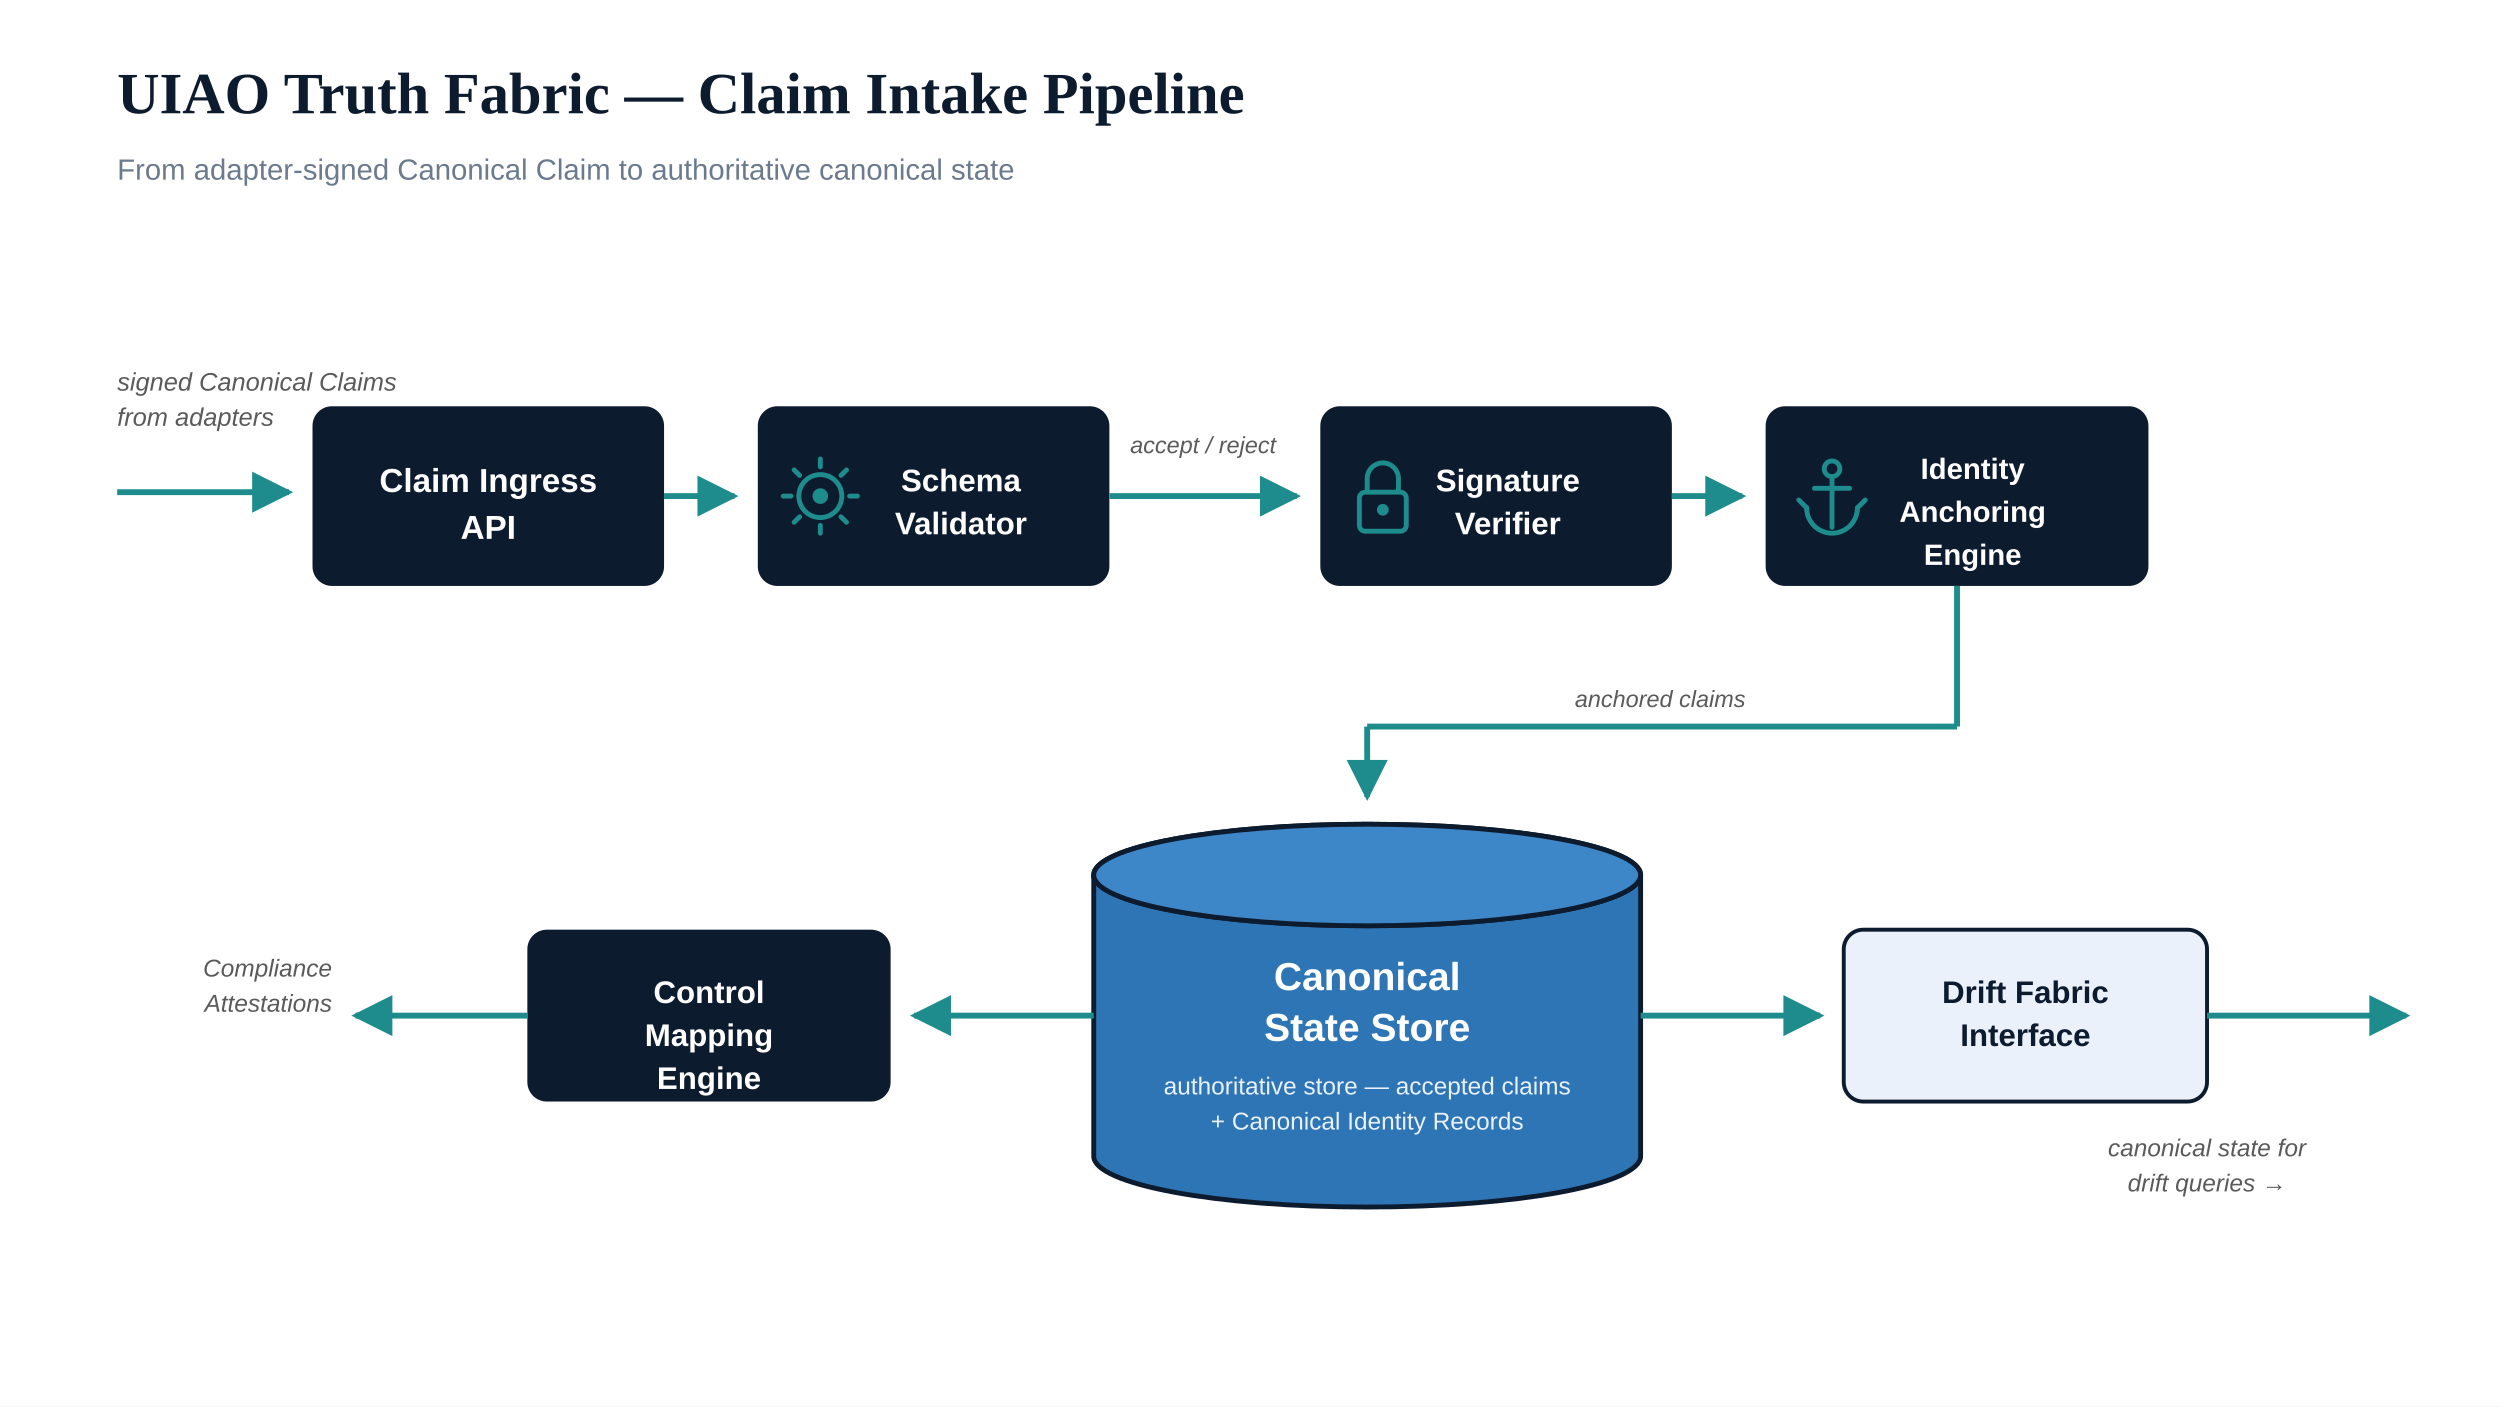
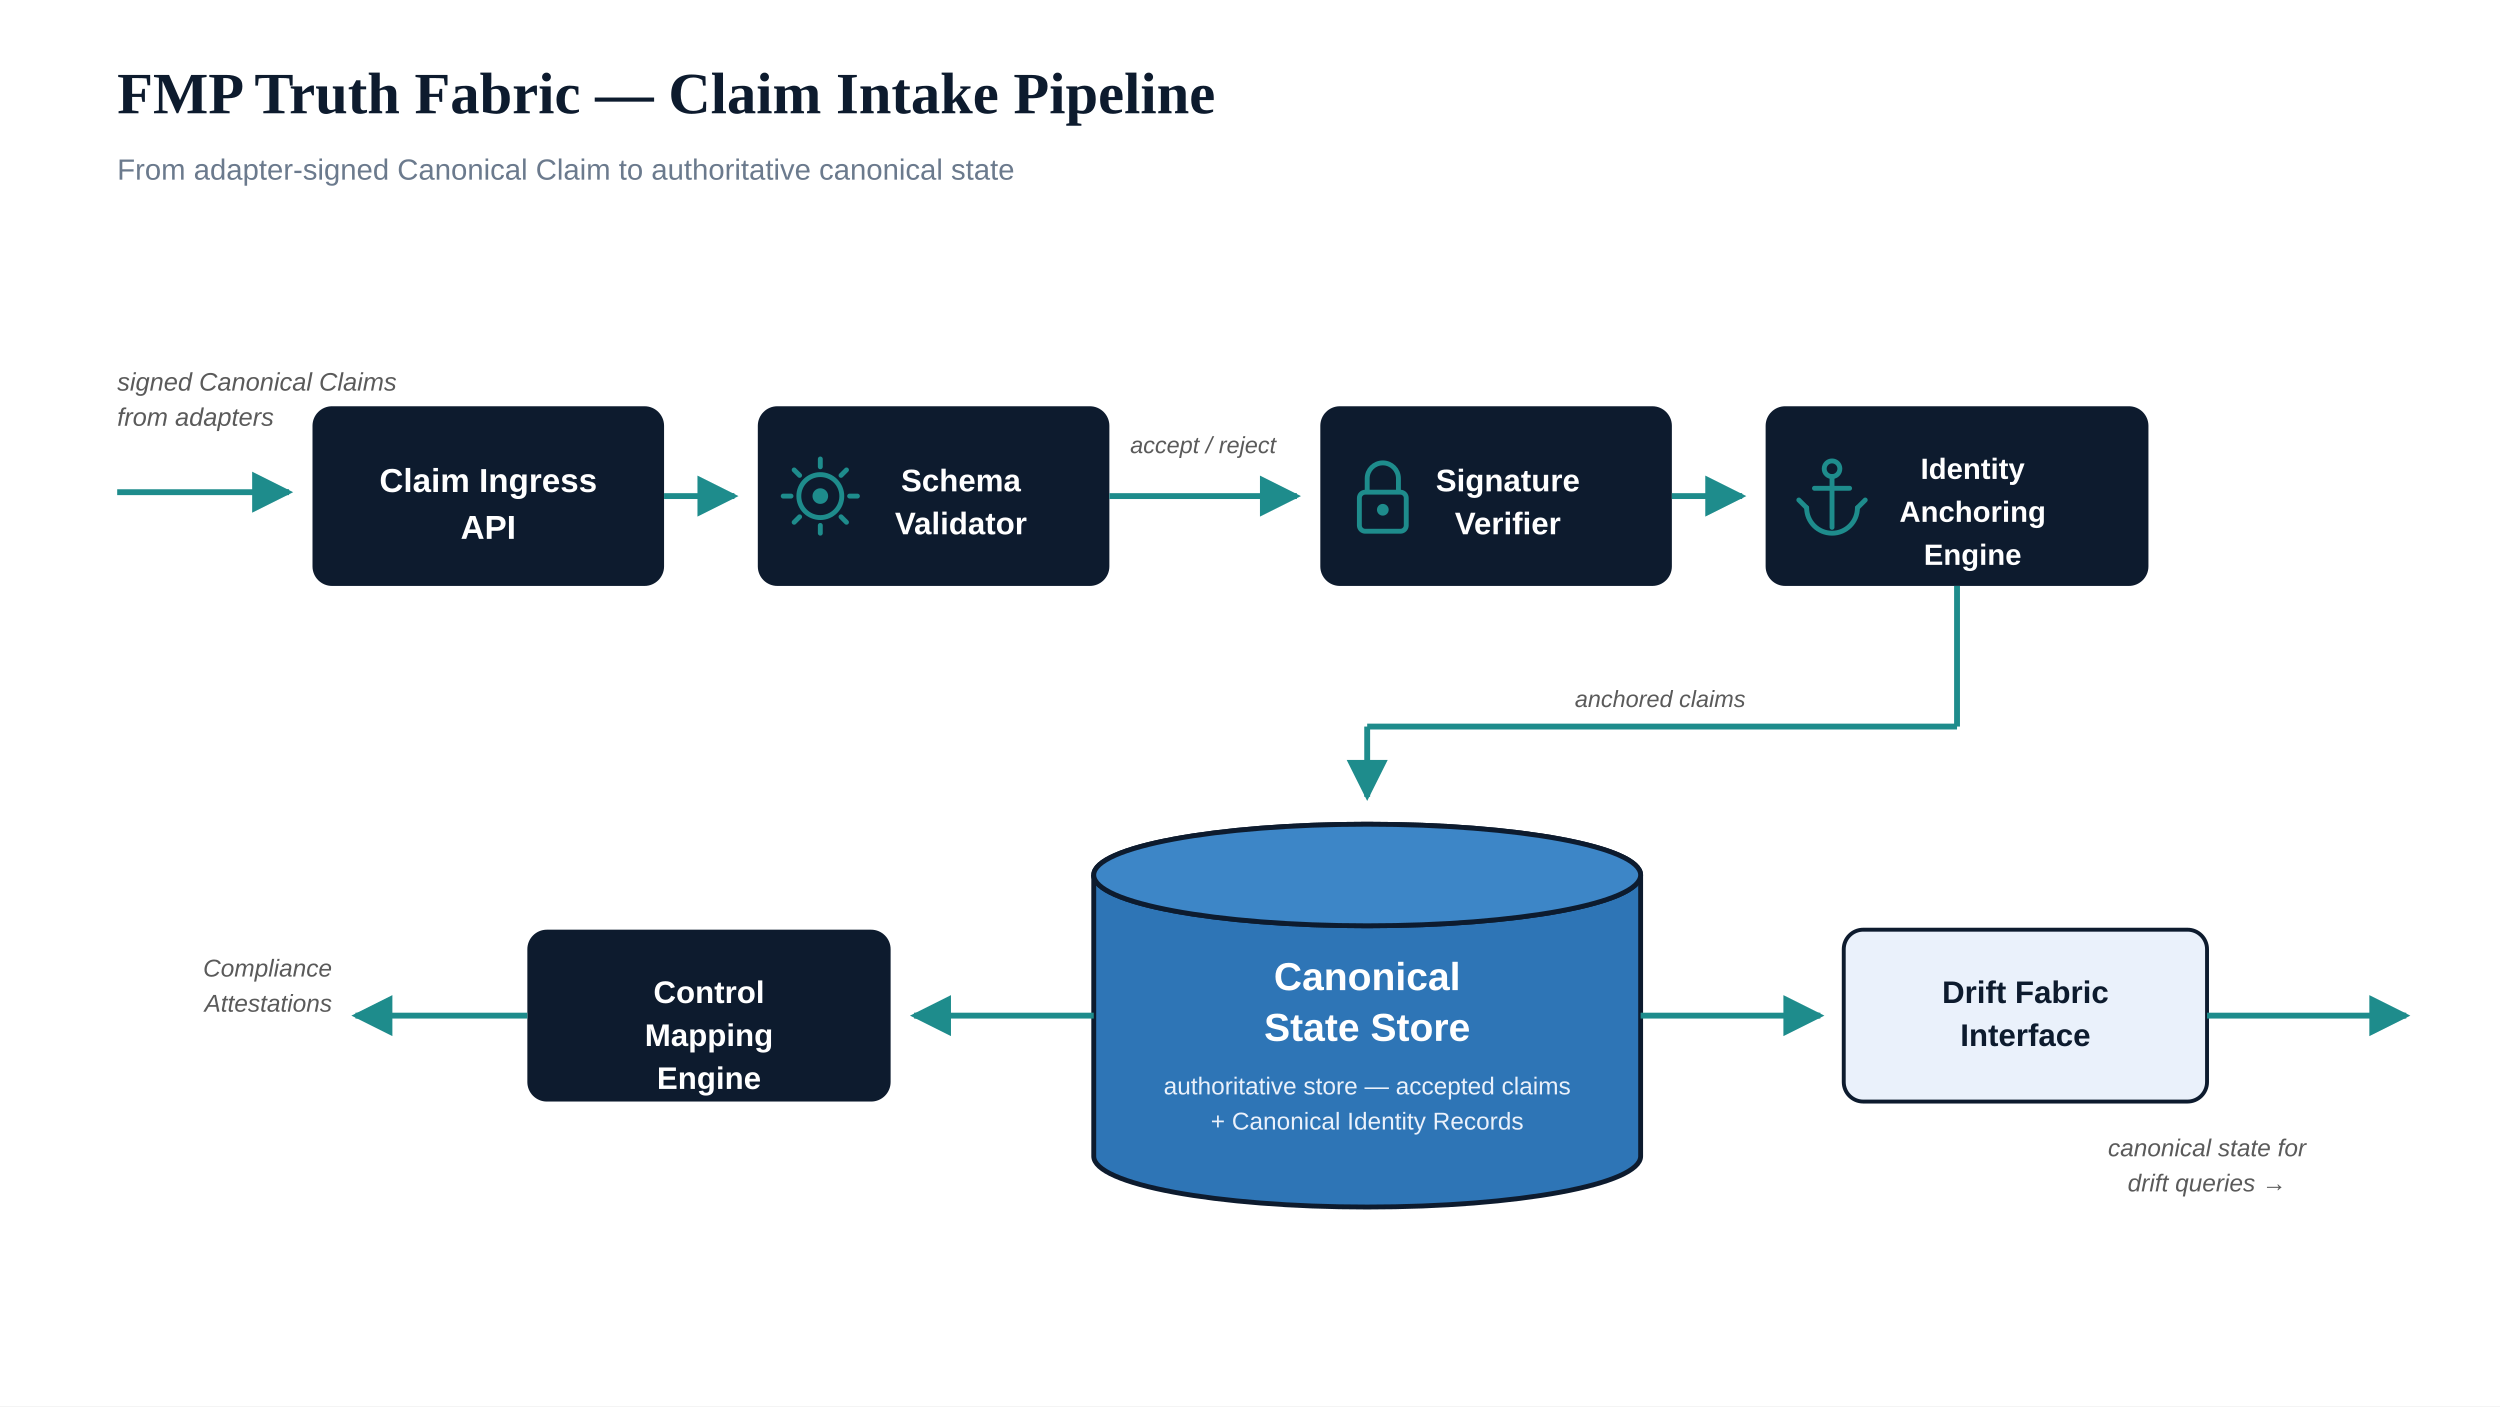
<svg xmlns="http://www.w3.org/2000/svg" viewBox="0 0 1280 720" font-family="Arial, 'Helvetica Neue', Helvetica, sans-serif">
  <rect x="0" y="0" width="1280" height="720" rx="0" fill="#FFFFFF" />
  <defs>
    <marker id="ar-teal" viewBox="0 0 10 10" refX="9" refY="5" markerWidth="7" markerHeight="7" orient="auto-start-reverse">
      <path d="M0,0 L10,5 L0,10 z" fill="#1E8C8C" />
    </marker>
    <marker id="ar-grey" viewBox="0 0 10 10" refX="9" refY="5" markerWidth="7" markerHeight="7" orient="auto-start-reverse">
      <path d="M0,0 L10,5 L0,10 z" fill="#5A5A5A" />
    </marker>
  </defs>
-   <text x="60" y="58" font-family="Georgia, 'Times New Roman', serif" font-size="30" font-weight="bold" fill="#0D1B2E" text-anchor="start">UIAO Truth Fabric — Claim Intake Pipeline</text>
+   <text x="60" y="58" font-family="Georgia, 'Times New Roman', serif" font-size="30" font-weight="bold" fill="#0D1B2E" text-anchor="start">FMP Truth Fabric — Claim Intake Pipeline</text>
  <text x="60" y="92" font-family="Arial, 'Helvetica Neue', Helvetica, sans-serif" font-size="15" fill="#6B7A8D" text-anchor="start">From adapter-signed Canonical Claim to authoritative canonical state</text>
  <text x="60" y="200" font-family="Arial, 'Helvetica Neue', Helvetica, sans-serif" font-size="13" font-style="italic" fill="#5A5A5A" text-anchor="start">signed Canonical Claims</text>
  <text x="60" y="218" font-family="Arial, 'Helvetica Neue', Helvetica, sans-serif" font-size="13" font-style="italic" fill="#5A5A5A" text-anchor="start">from adapters</text>
  <line x1="60" y1="252" x2="148" y2="252" stroke="#1E8C8C" stroke-width="3" marker-end="url(#ar-teal)" />
  <rect x="160" y="208" width="180" height="92" rx="10" fill="#0D1B2E" />
  <text x="250" y="246" font-family="Arial, 'Helvetica Neue', Helvetica, sans-serif" font-size="17" font-weight="bold" fill="#FFFFFF" text-anchor="middle" dominant-baseline="central">Claim Ingress</text>
  <text x="250" y="270" font-family="Arial, 'Helvetica Neue', Helvetica, sans-serif" font-size="17" font-weight="bold" fill="#FFFFFF" text-anchor="middle" dominant-baseline="central">API</text>
  <line x1="340" y1="254" x2="376" y2="254" stroke="#1E8C8C" stroke-width="3" marker-end="url(#ar-teal)" />
  <rect x="388" y="208" width="180" height="92" rx="10" fill="#0D1B2E" />
  <g transform="translate(420,254)">
    <circle cx="0" cy="0" r="11" fill="none" stroke="#1E8C8C" stroke-width="2.5" />
    <circle cx="0" cy="0" r="4" fill="#1E8C8C" />
    <g stroke="#1E8C8C" stroke-width="2.5" stroke-linecap="round">
      <line x1="0" y1="-15" x2="0" y2="-19" />
      <line x1="0" y1="15" x2="0" y2="19" />
      <line x1="-15" y1="0" x2="-19" y2="0" />
      <line x1="15" y1="0" x2="19" y2="0" />
      <line x1="-10.6" y1="-10.6" x2="-13.4" y2="-13.4" />
      <line x1="10.6" y1="10.6" x2="13.4" y2="13.4" />
      <line x1="-10.6" y1="10.6" x2="-13.4" y2="13.4" />
      <line x1="10.6" y1="-10.6" x2="13.4" y2="-13.4" />
    </g>
  </g>
  <text x="492" y="246" font-family="Arial, 'Helvetica Neue', Helvetica, sans-serif" font-size="16" font-weight="bold" fill="#FFFFFF" text-anchor="middle" dominant-baseline="central">Schema</text>
  <text x="492" y="268" font-family="Arial, 'Helvetica Neue', Helvetica, sans-serif" font-size="16" font-weight="bold" fill="#FFFFFF" text-anchor="middle" dominant-baseline="central">Validator</text>
  <text x="616" y="232" font-family="Arial, 'Helvetica Neue', Helvetica, sans-serif" font-size="12" font-style="italic" fill="#5A5A5A" text-anchor="middle">accept / reject</text>
  <line x1="568" y1="254" x2="664" y2="254" stroke="#1E8C8C" stroke-width="3" marker-end="url(#ar-teal)" />
  <rect x="676" y="208" width="180" height="92" rx="10" fill="#0D1B2E" />
  <g transform="translate(708,254)">
    <rect x="-12" y="-2" width="24" height="20" rx="3" fill="none" stroke="#1E8C8C" stroke-width="2.5" />
    <path d="M -8,-2 L -8,-9 A 8 8 0 0 1 8,-9 L 8,-2" fill="none" stroke="#1E8C8C" stroke-width="2.5" />
    <circle cx="0" cy="7" r="3" fill="#1E8C8C" />
  </g>
  <text x="772" y="246" font-family="Arial, 'Helvetica Neue', Helvetica, sans-serif" font-size="16" font-weight="bold" fill="#FFFFFF" text-anchor="middle" dominant-baseline="central">Signature</text>
  <text x="772" y="268" font-family="Arial, 'Helvetica Neue', Helvetica, sans-serif" font-size="16" font-weight="bold" fill="#FFFFFF" text-anchor="middle" dominant-baseline="central">Verifier</text>
  <line x1="856" y1="254" x2="892" y2="254" stroke="#1E8C8C" stroke-width="3" marker-end="url(#ar-teal)" />
  <rect x="904" y="208" width="196" height="92" rx="10" fill="#0D1B2E" />
  <g transform="translate(938,254)" stroke="#1E8C8C" stroke-width="2.5" fill="none" stroke-linecap="round">
    <circle cx="0" cy="-14" r="4" />
    <line x1="0" y1="-10" x2="0" y2="16" />
    <line x1="-9" y1="-4" x2="9" y2="-4" />
    <path d="M -13,6 A 13 13 0 0 0 13,6" />
    <line x1="-13" y1="6" x2="-17" y2="2" />
    <line x1="13" y1="6" x2="17" y2="2" />
  </g>
  <text x="1010" y="240" font-family="Arial, 'Helvetica Neue', Helvetica, sans-serif" font-size="15" font-weight="bold" fill="#FFFFFF" text-anchor="middle" dominant-baseline="central">Identity</text>
  <text x="1010" y="262" font-family="Arial, 'Helvetica Neue', Helvetica, sans-serif" font-size="15" font-weight="bold" fill="#FFFFFF" text-anchor="middle" dominant-baseline="central">Anchoring</text>
  <text x="1010" y="284" font-family="Arial, 'Helvetica Neue', Helvetica, sans-serif" font-size="15" font-weight="bold" fill="#FFFFFF" text-anchor="middle" dominant-baseline="central">Engine</text>
  <line x1="1002" y1="300" x2="1002" y2="372" stroke="#1E8C8C" stroke-width="3" />
  <line x1="1002" y1="372" x2="700" y2="372" stroke="#1E8C8C" stroke-width="3" />
  <line x1="700" y1="372" x2="700" y2="408" stroke="#1E8C8C" stroke-width="3" marker-end="url(#ar-teal)" />
  <text x="850" y="362" font-family="Arial, 'Helvetica Neue', Helvetica, sans-serif" font-size="12" font-style="italic" fill="#5A5A5A" text-anchor="middle">anchored claims</text>
  <g>
    <path d="M 560,448 L 560,592 A 140 26 0 0 0 840,592 L 840,448" fill="#2E75B6" stroke="#0D1B2E" stroke-width="2.5" />
    <ellipse cx="700" cy="448" rx="140" ry="26" fill="#2E75B6" stroke="#0D1B2E" stroke-width="2.5" />
    <ellipse cx="700" cy="448" rx="140" ry="26" fill="#3D86C7" />
    <ellipse cx="700" cy="448" rx="140" ry="26" fill="none" stroke="#0D1B2E" stroke-width="2.5" />
  </g>
  <text x="700" y="500" font-family="Arial, 'Helvetica Neue', Helvetica, sans-serif" font-size="20" font-weight="bold" fill="#FFFFFF" text-anchor="middle" dominant-baseline="central">Canonical</text>
  <text x="700" y="526" font-family="Arial, 'Helvetica Neue', Helvetica, sans-serif" font-size="20" font-weight="bold" fill="#FFFFFF" text-anchor="middle" dominant-baseline="central">State Store</text>
  <text x="700" y="556" font-family="Arial, 'Helvetica Neue', Helvetica, sans-serif" font-size="12.5" fill="#EAF1FB" text-anchor="middle" dominant-baseline="central">authoritative store — accepted claims</text>
  <text x="700" y="574" font-family="Arial, 'Helvetica Neue', Helvetica, sans-serif" font-size="12.5" fill="#EAF1FB" text-anchor="middle" dominant-baseline="central">+ Canonical Identity Records</text>
  <line x1="560" y1="520" x2="468" y2="520" stroke="#1E8C8C" stroke-width="3" marker-end="url(#ar-teal)" />
  <rect x="270" y="476" width="186" height="88" rx="10" fill="#0D1B2E" />
  <text x="363" y="508" font-family="Arial, 'Helvetica Neue', Helvetica, sans-serif" font-size="16" font-weight="bold" fill="#FFFFFF" text-anchor="middle" dominant-baseline="central">Control</text>
  <text x="363" y="530" font-family="Arial, 'Helvetica Neue', Helvetica, sans-serif" font-size="16" font-weight="bold" fill="#FFFFFF" text-anchor="middle" dominant-baseline="central">Mapping</text>
  <text x="363" y="552" font-family="Arial, 'Helvetica Neue', Helvetica, sans-serif" font-size="16" font-weight="bold" fill="#FFFFFF" text-anchor="middle" dominant-baseline="central">Engine</text>
  <line x1="270" y1="520" x2="182" y2="520" stroke="#1E8C8C" stroke-width="3" marker-end="url(#ar-teal)" />
  <text x="170" y="500" font-family="Arial, 'Helvetica Neue', Helvetica, sans-serif" font-size="12.5" font-style="italic" fill="#5A5A5A" text-anchor="end">Compliance</text>
  <text x="170" y="518" font-family="Arial, 'Helvetica Neue', Helvetica, sans-serif" font-size="12.5" font-style="italic" fill="#5A5A5A" text-anchor="end">Attestations</text>
  <line x1="840" y1="520" x2="932" y2="520" stroke="#1E8C8C" stroke-width="3" marker-end="url(#ar-teal)" />
  <rect x="944" y="476" width="186" height="88" rx="10" fill="#EAF1FB" stroke="#0D1B2E" stroke-width="2" />
  <text x="1037" y="508" font-family="Arial, 'Helvetica Neue', Helvetica, sans-serif" font-size="16" font-weight="bold" fill="#0D1B2E" text-anchor="middle" dominant-baseline="central">Drift Fabric</text>
  <text x="1037" y="530" font-family="Arial, 'Helvetica Neue', Helvetica, sans-serif" font-size="16" font-weight="bold" fill="#0D1B2E" text-anchor="middle" dominant-baseline="central">Interface</text>
  <line x1="1130" y1="520" x2="1232" y2="520" stroke="#1E8C8C" stroke-width="3" marker-end="url(#ar-teal)" />
  <text x="1130" y="592" font-family="Arial, 'Helvetica Neue', Helvetica, sans-serif" font-size="12.5" font-style="italic" fill="#5A5A5A" text-anchor="middle">canonical state for</text>
  <text x="1130" y="610" font-family="Arial, 'Helvetica Neue', Helvetica, sans-serif" font-size="12.5" font-style="italic" fill="#5A5A5A" text-anchor="middle">drift queries →</text>
</svg>
